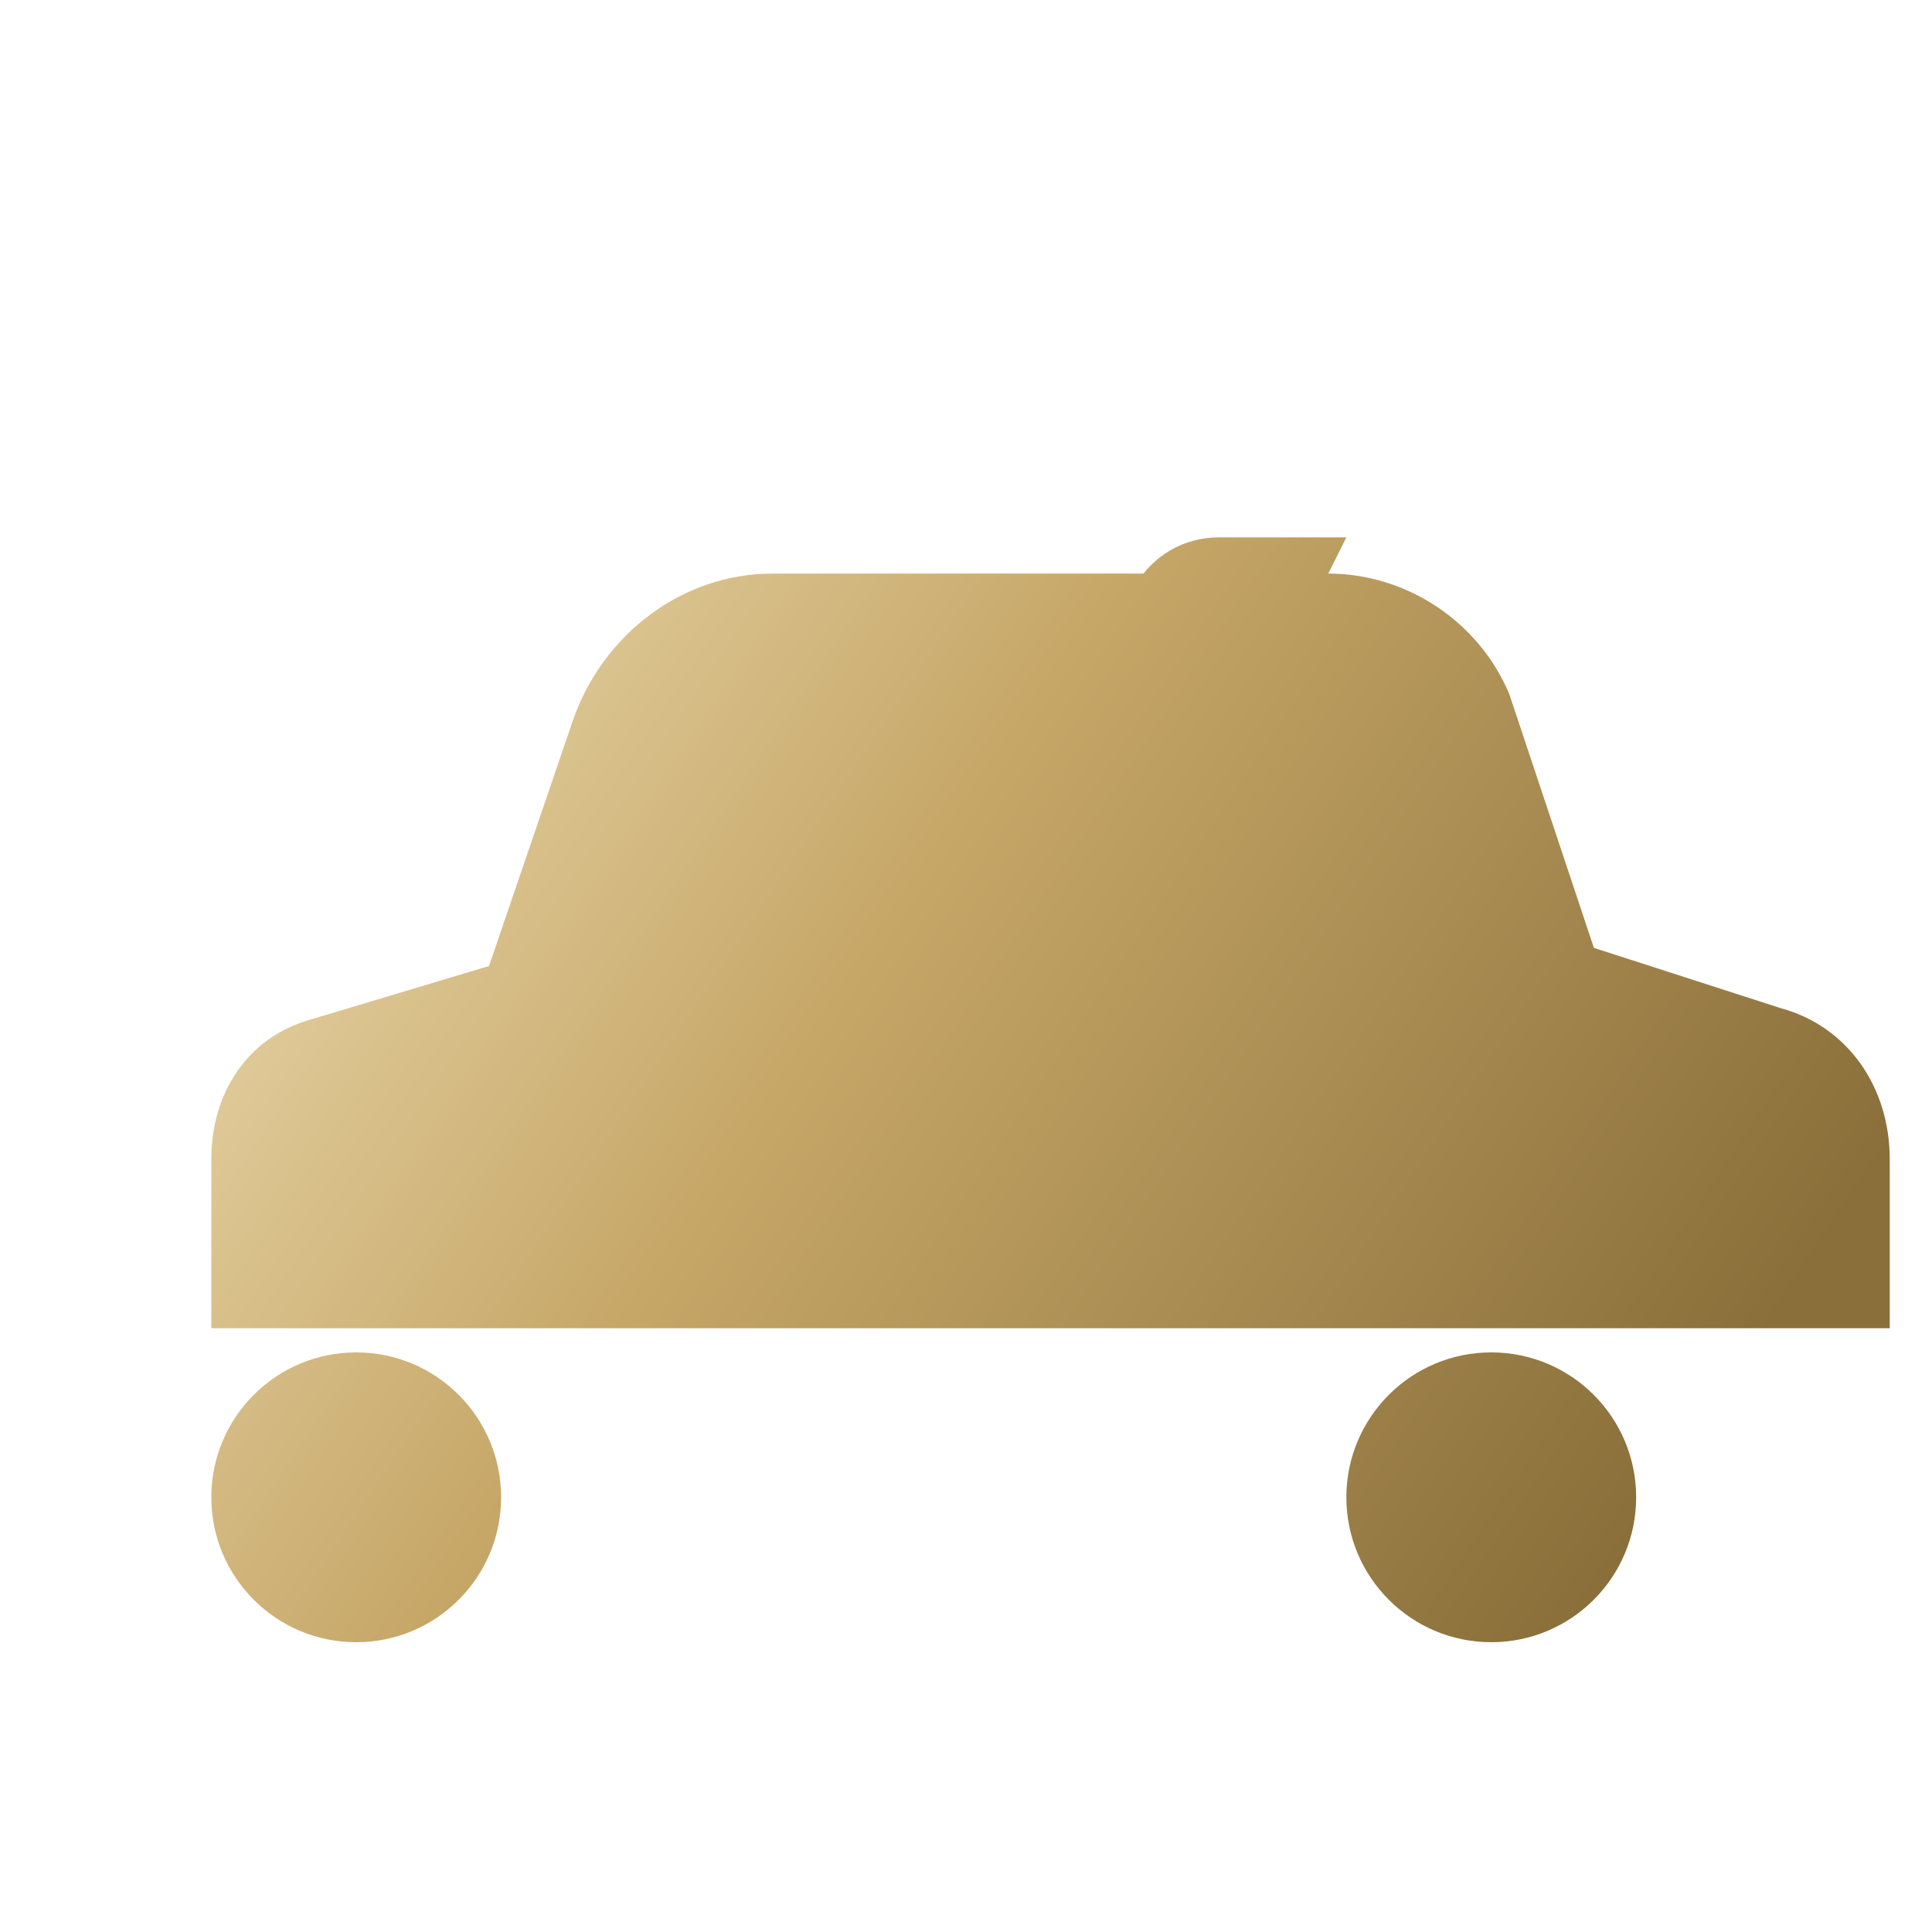
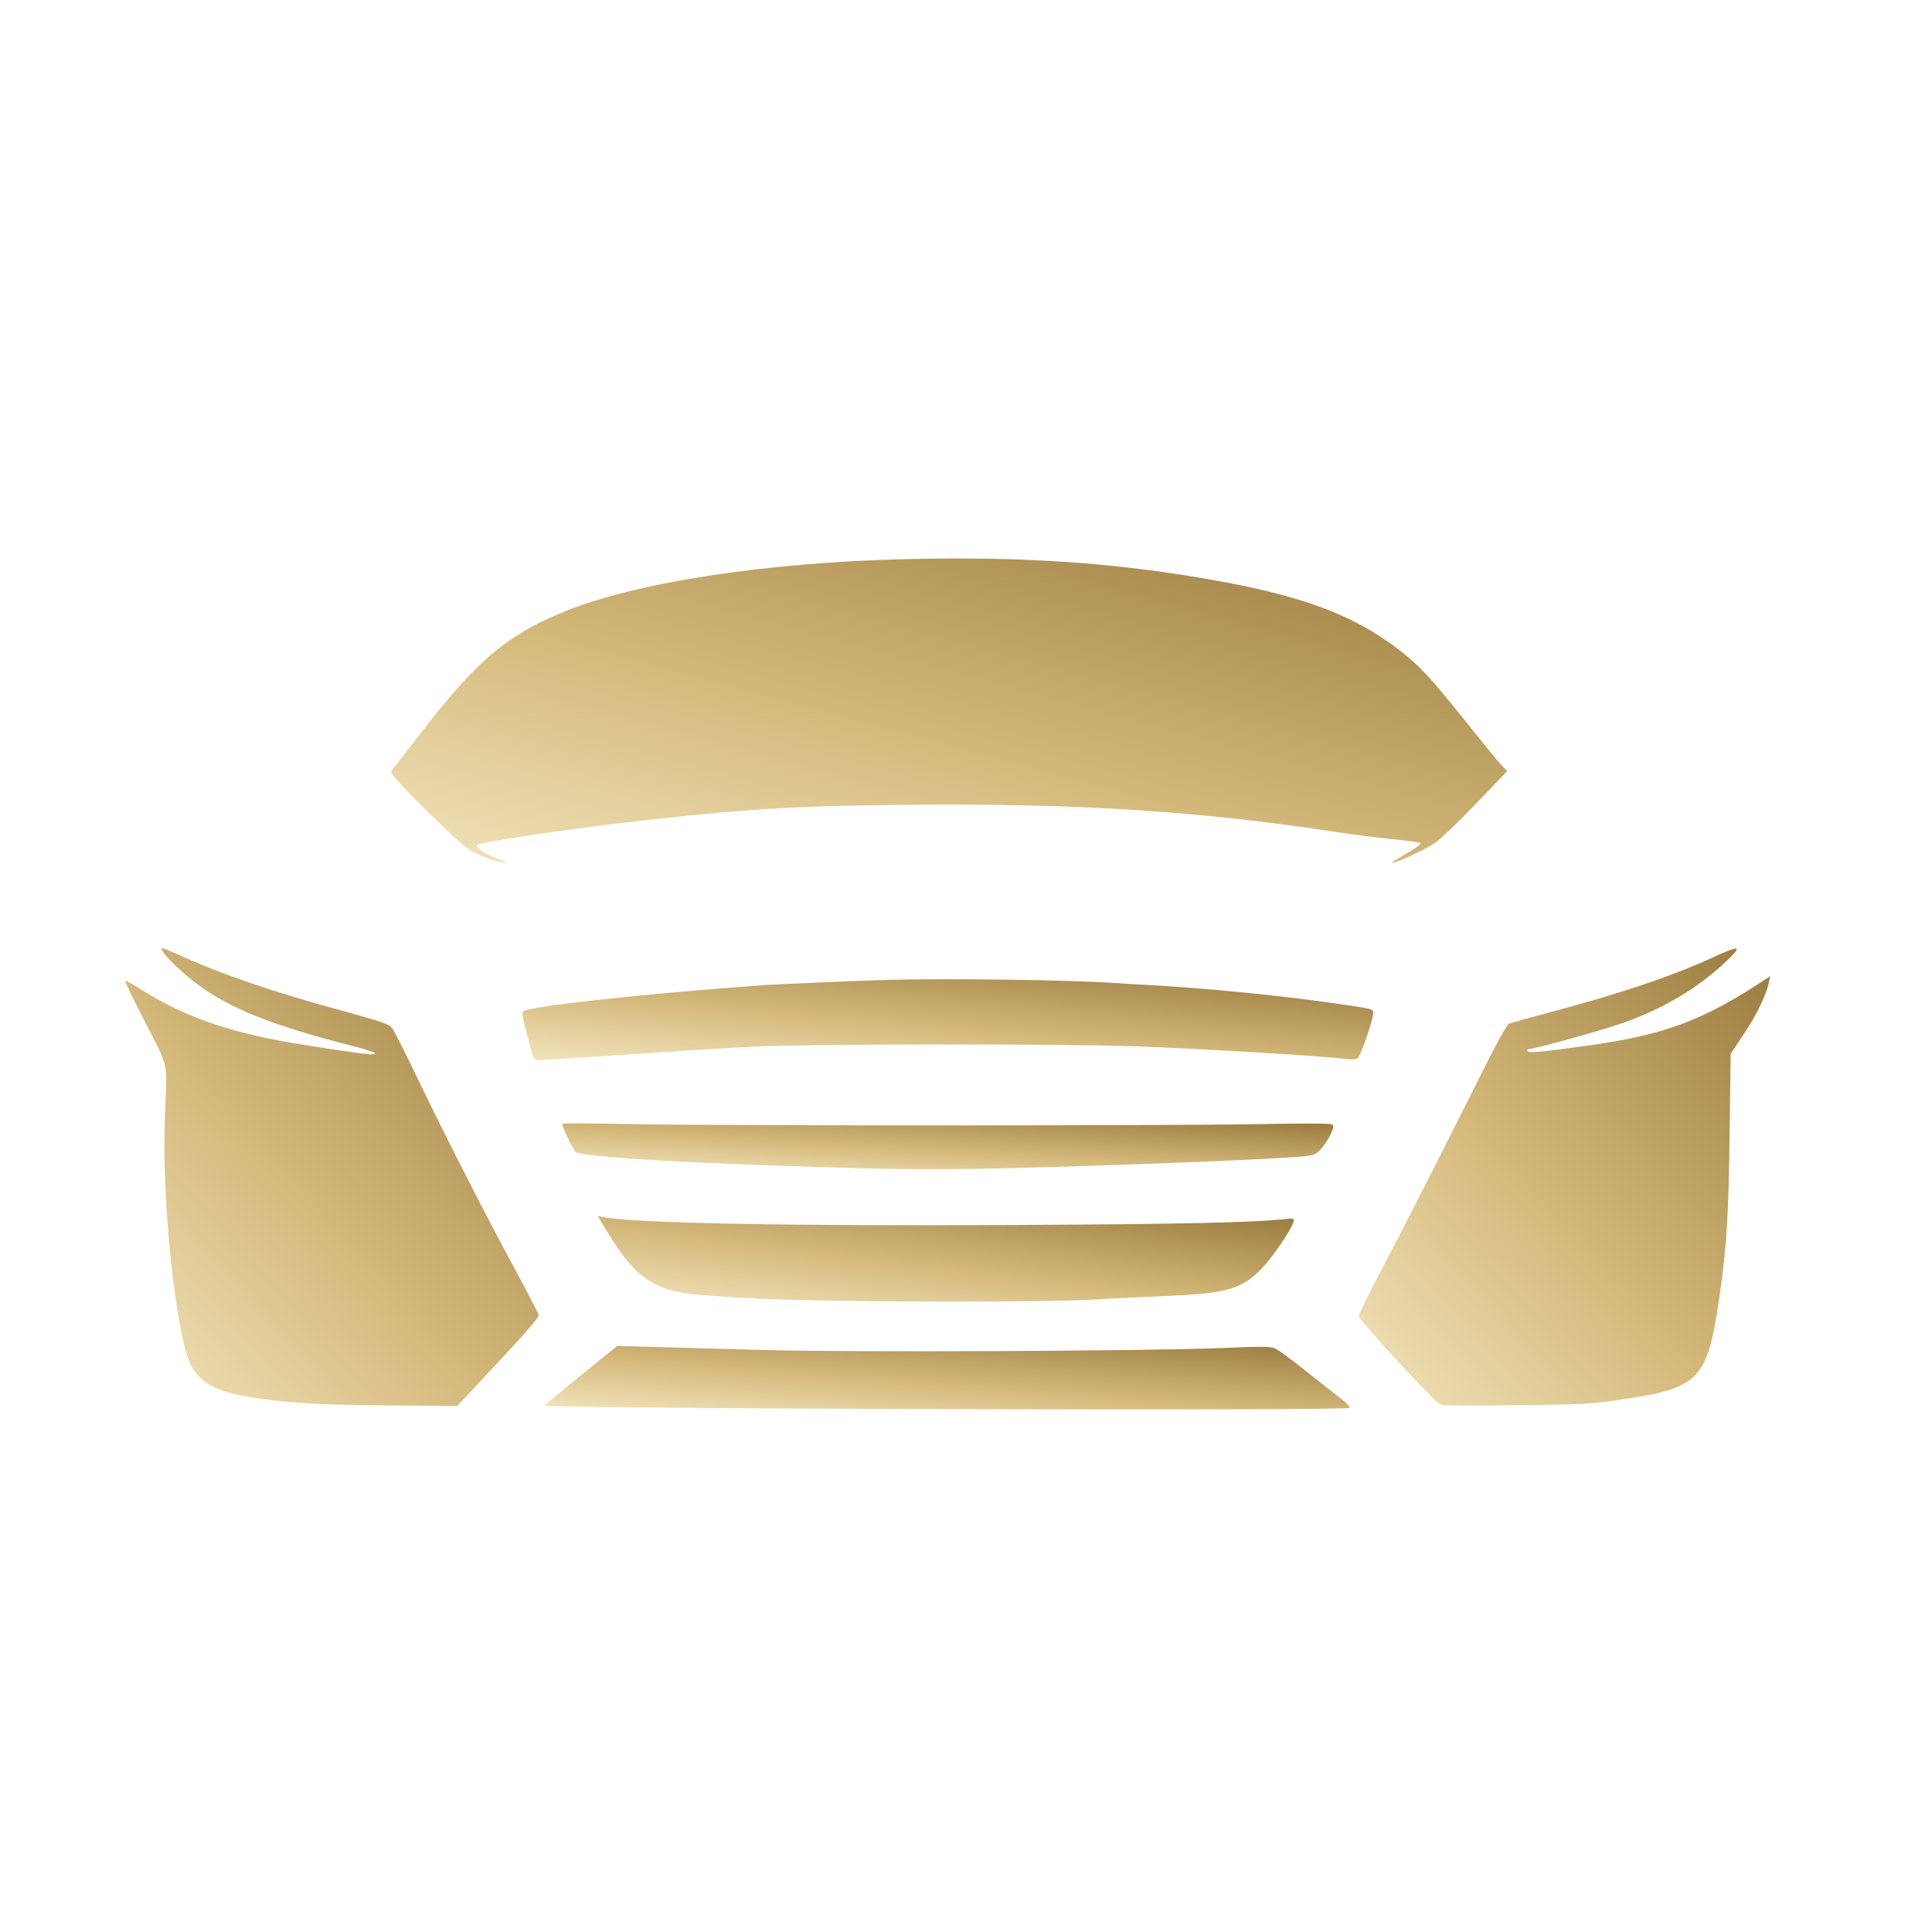
- <svg xmlns="http://www.w3.org/2000/svg" viewBox="0 0 32 32" role="img" aria-label="LUXCAR">
+ <svg xmlns="http://www.w3.org/2000/svg" viewBox="0 0 1072 1072" role="img" aria-label="LUXCAR">
  <defs>
-     <linearGradient id="gold" x1="4" y1="8" x2="28" y2="24" gradientUnits="userSpaceOnUse">
-       <stop offset="0%" stop-color="#F0E0B8" />
-       <stop offset="45%" stop-color="#C6A768" />
-       <stop offset="100%" stop-color="#8A6F3A" />
+     <linearGradient id="gold" x1="0%" y1="0%" x2="100%" y2="100%">
+       <stop offset="0%" stop-color="#F2E4BC" />
+       <stop offset="45%" stop-color="#D4B87A" />
+       <stop offset="100%" stop-color="#9A7B3F" />
    </linearGradient>
  </defs>
-   <path fill="url(#gold)" d="M3.5 19.2c0-1.1.6-2 1.6-2.3l3-.9 1.4-4.1c.5-1.4 1.8-2.4 3.3-2.4h9.2c1.3 0 2.5.8 3 2l1.4 4.2 3.1 1c1.1.3 1.8 1.3 1.8 2.5v2.8H3.5v-2.8zm2.4 3.2a2.4 2.4 0 1 0 0 4.8 2.4 2.4 0 0 0 0-4.8zm18.8 0a2.4 2.4 0 1 0 0 4.8 2.4 2.4 0 0 0 0-4.8zM9.8 11.8h7.8l1.2-2.1c.3-.5.8-.8 1.4-.8h2.1l-1.8 3.6-1.1 2.1H11.3l-1.5-2.8z" />
+   <g transform="translate(0,1072) scale(0.1,-0.1)" fill="url(#gold)" stroke="none">
+     <path d="M5045 7618 c-796 -17 -1538 -132 -1935 -300 -303 -128 -465 -266 -768 -656 l-173 -223 17 -27 c30 -46 356 -366 408 -400 55 -36 134 -67 192 -77 33 -5 30 -2 -26 21 -78 32 -125 63 -113 75 18 18 568 98 978 143 557 61 845 77 1485 81 898 6 1559 -38 2300 -151 91 -14 232 -32 315 -40 82 -8 153 -18 157 -22 5 -5 -30 -30 -77 -57 -46 -27 -83 -50 -81 -52 8 -9 190 75 241 112 33 24 136 122 229 220 l169 176 -35 37 c-19 20 -106 127 -194 237 -196 245 -255 309 -367 396 -262 203 -556 310 -1107 403 -510 86 -1000 118 -1615 104z" />
+     <path d="M909 5432 c34 -48 147 -149 228 -203 172 -117 407 -207 790 -305 142 -36 185 -54 131 -54 -35 0 -286 37 -448 65 -352 62 -584 144 -818 289 -51 32 -95 56 -98 54 -2 -3 48 -108 113 -233 133 -260 121 -206 108 -520 -19 -453 58 -1192 141 -1372 46 -98 134 -150 299 -179 226 -38 370 -48 776 -52 l406 -3 134 143 c201 213 319 346 319 359 0 6 -46 95 -101 198 -170 311 -420 800 -560 1093 -73 152 -142 289 -153 303 -18 23 -56 36 -271 95 -388 105 -684 207 -918 314 -43 20 -83 36 -88 36 -6 0 -1 -13 10 -28z" />
+     <path d="M9505 5408 c-228 -105 -527 -205 -917 -308 -106 -29 -203 -55 -214 -60 -16 -6 -88 -142 -262 -492 -133 -266 -316 -624 -407 -797 -91 -172 -165 -322 -165 -332 0 -25 427 -488 457 -495 12 -3 201 -4 420 -1 382 4 407 6 607 36 404 60 451 111 516 561 41 287 51 445 57 904 l6 449 72 108 c70 104 125 217 140 288 l7 35 -28 -19 c-348 -230 -564 -310 -1002 -369 -260 -36 -308 -40 -316 -27 -4 7 1 11 12 11 27 0 361 92 490 135 232 77 437 197 594 345 100 95 89 99 -67 28z" />
+     <path d="M4930 5283 c-141 -4 -594 -23 -675 -28 -656 -46 -1316 -118 -1351 -146 -9 -7 -3 -43 22 -136 18 -69 36 -128 39 -131 7 -8 43 -6 530 28 231 16 535 35 675 42 343 17 1808 17 2195 0 415 -18 990 -53 1108 -68 31 -4 53 -2 62 6 16 13 85 216 85 249 0 23 2 23 -230 56 -312 44 -703 82 -1025 100 -60 3 -144 8 -185 11 -259 17 -922 26 -1250 17z" />
+     <path d="M3120 4484 c0 -22 65 -154 78 -159 51 -20 449 -48 902 -65 762 -28 951 -31 1350 -25 400 6 1463 45 1723 64 115 8 120 10 151 40 18 18 44 55 57 82 20 43 21 52 9 60 -9 6 -155 6 -380 2 -473 -10 -3080 -10 -3537 0 -194 4 -353 5 -353 1z" />
+     <path d="M3340 3934 c125 -211 197 -291 305 -344 91 -45 189 -57 575 -76 409 -20 1561 -22 1865 -4 99 6 281 15 405 20 322 14 403 38 515 156 59 62 161 213 172 254 5 20 3 21 -53 15 -188 -19 -570 -27 -1484 -32 -1231 -7 -2109 10 -2289 43 l-34 7 23 -39z" />
+     <path d="M3225 3090 c-110 -89 -201 -165 -203 -169 -6 -18 4437 -30 4465 -13 8 5 -12 26 -60 62 -39 30 -126 99 -193 152 -67 53 -136 104 -153 113 -29 15 -58 15 -309 5 -420 -17 -2046 -24 -2522 -11 -223 6 -499 14 -615 17 l-210 6 -200 -162z" />
+   </g>
</svg>
